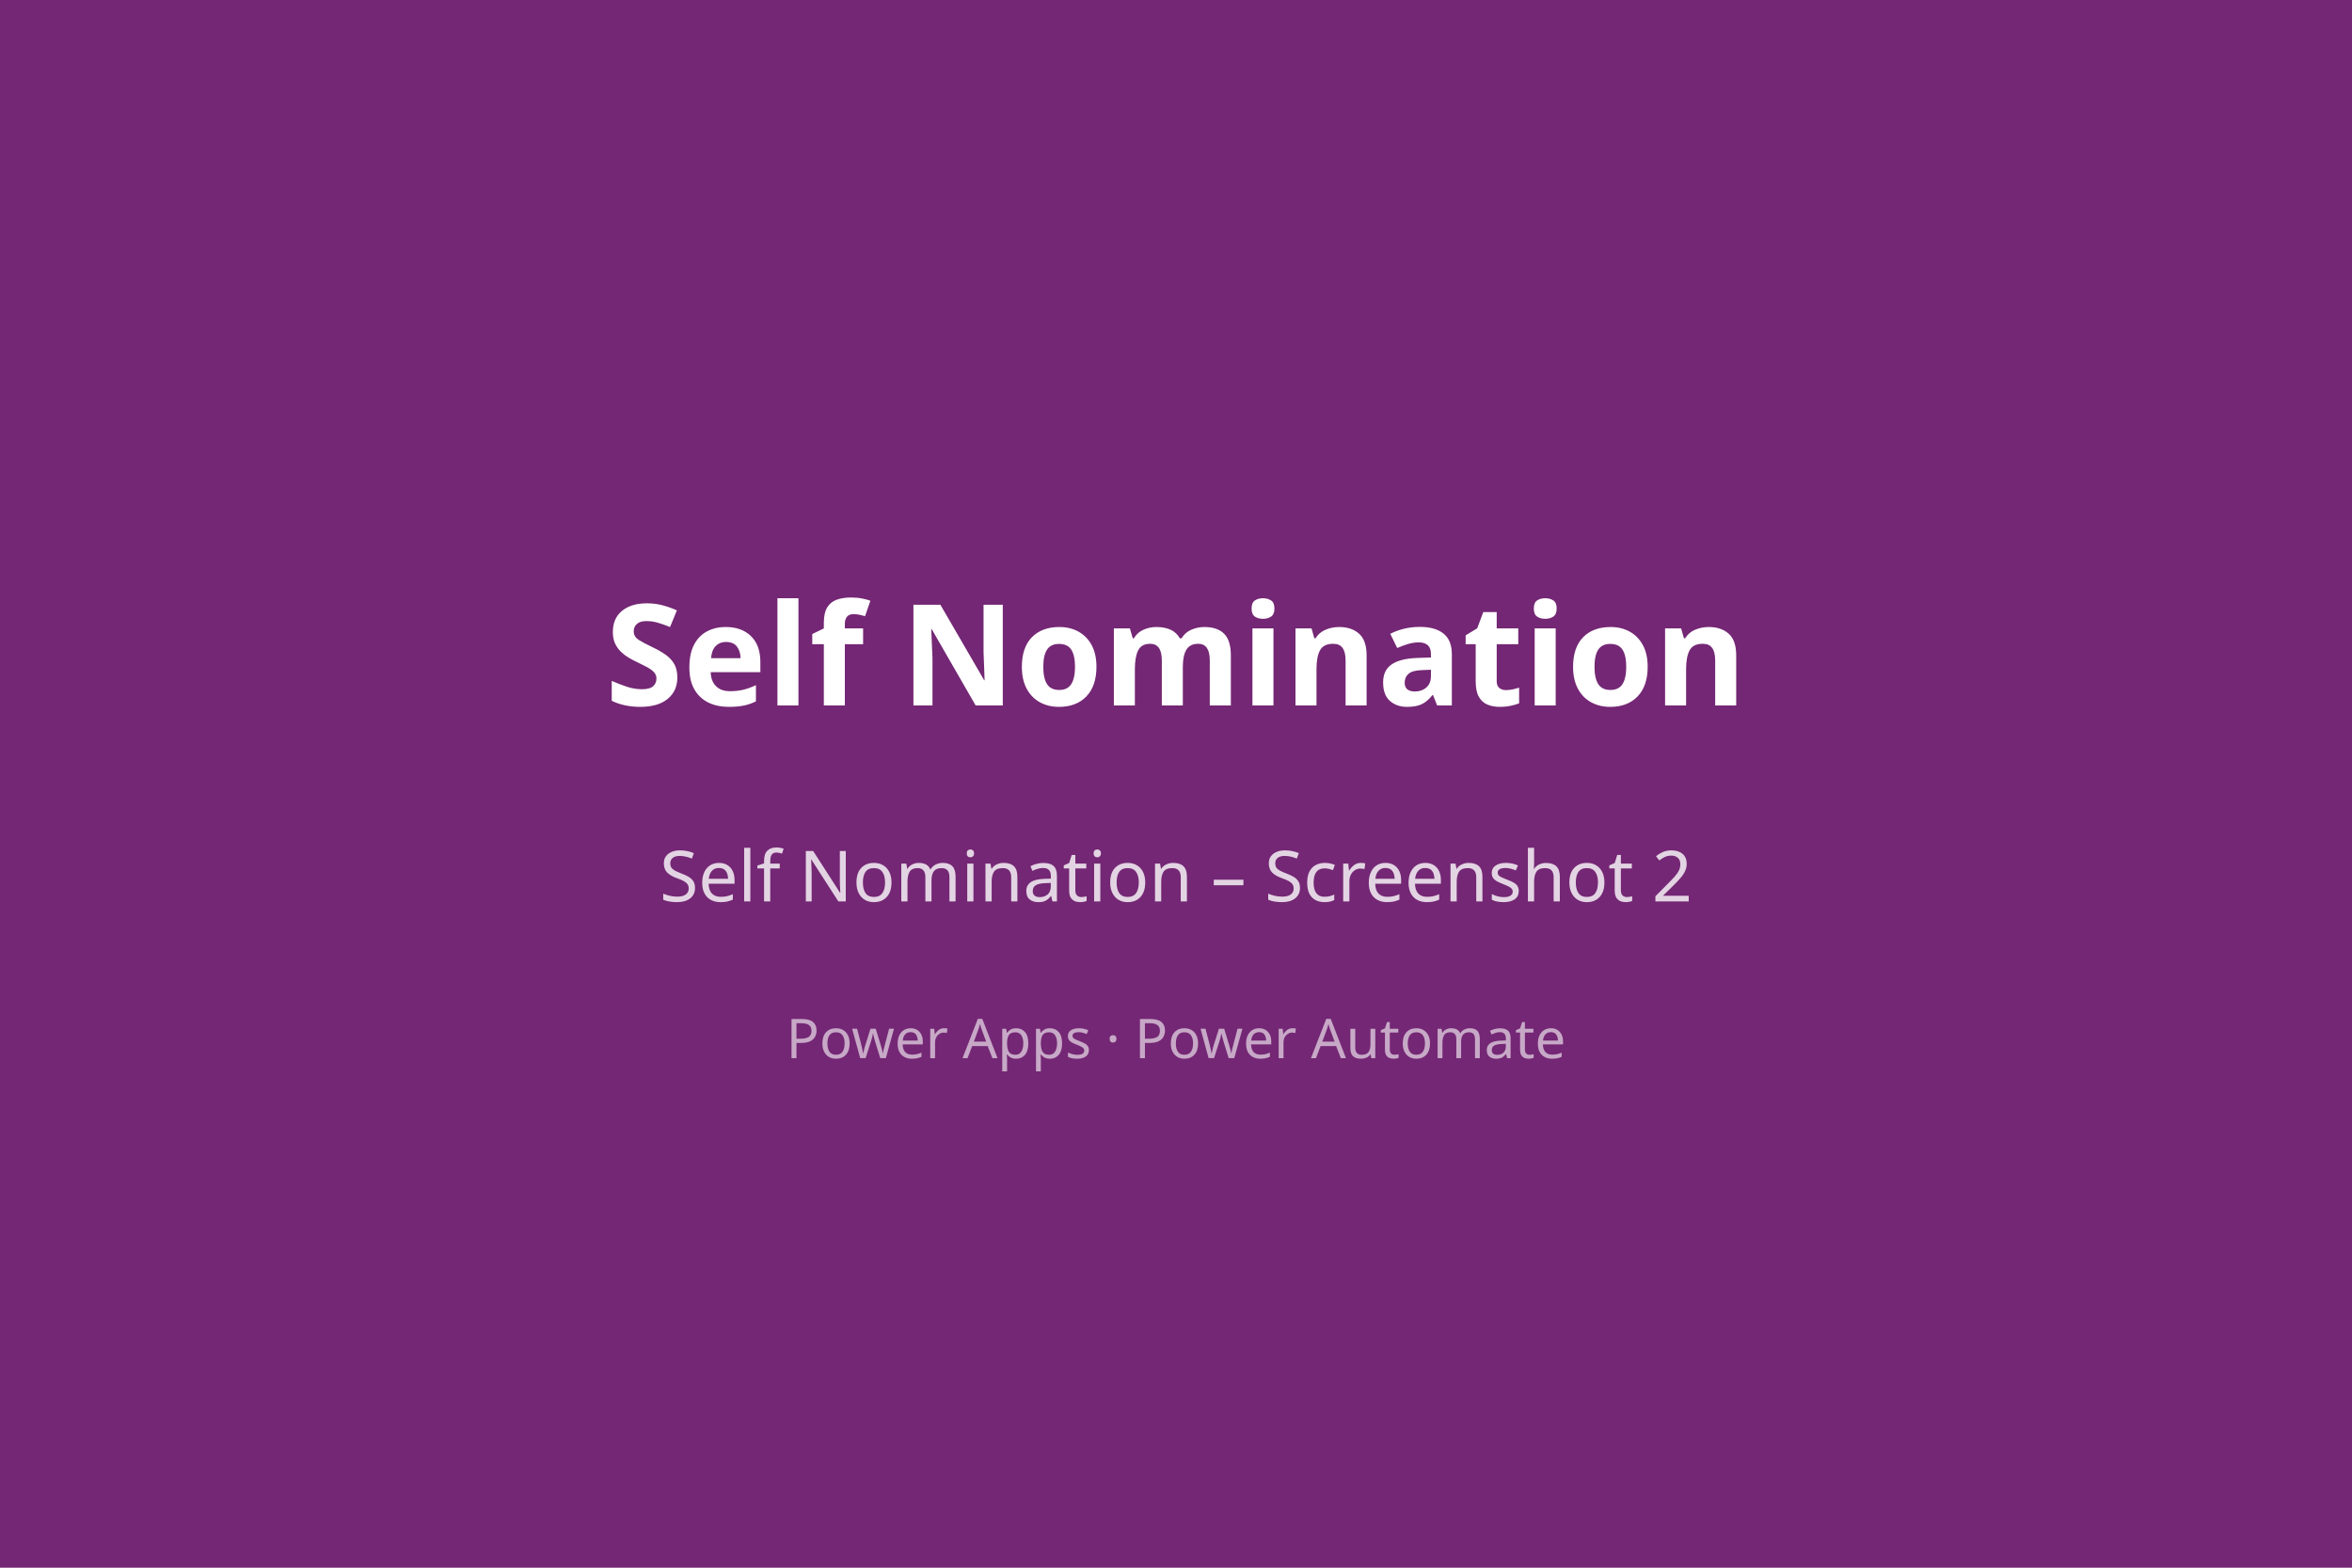
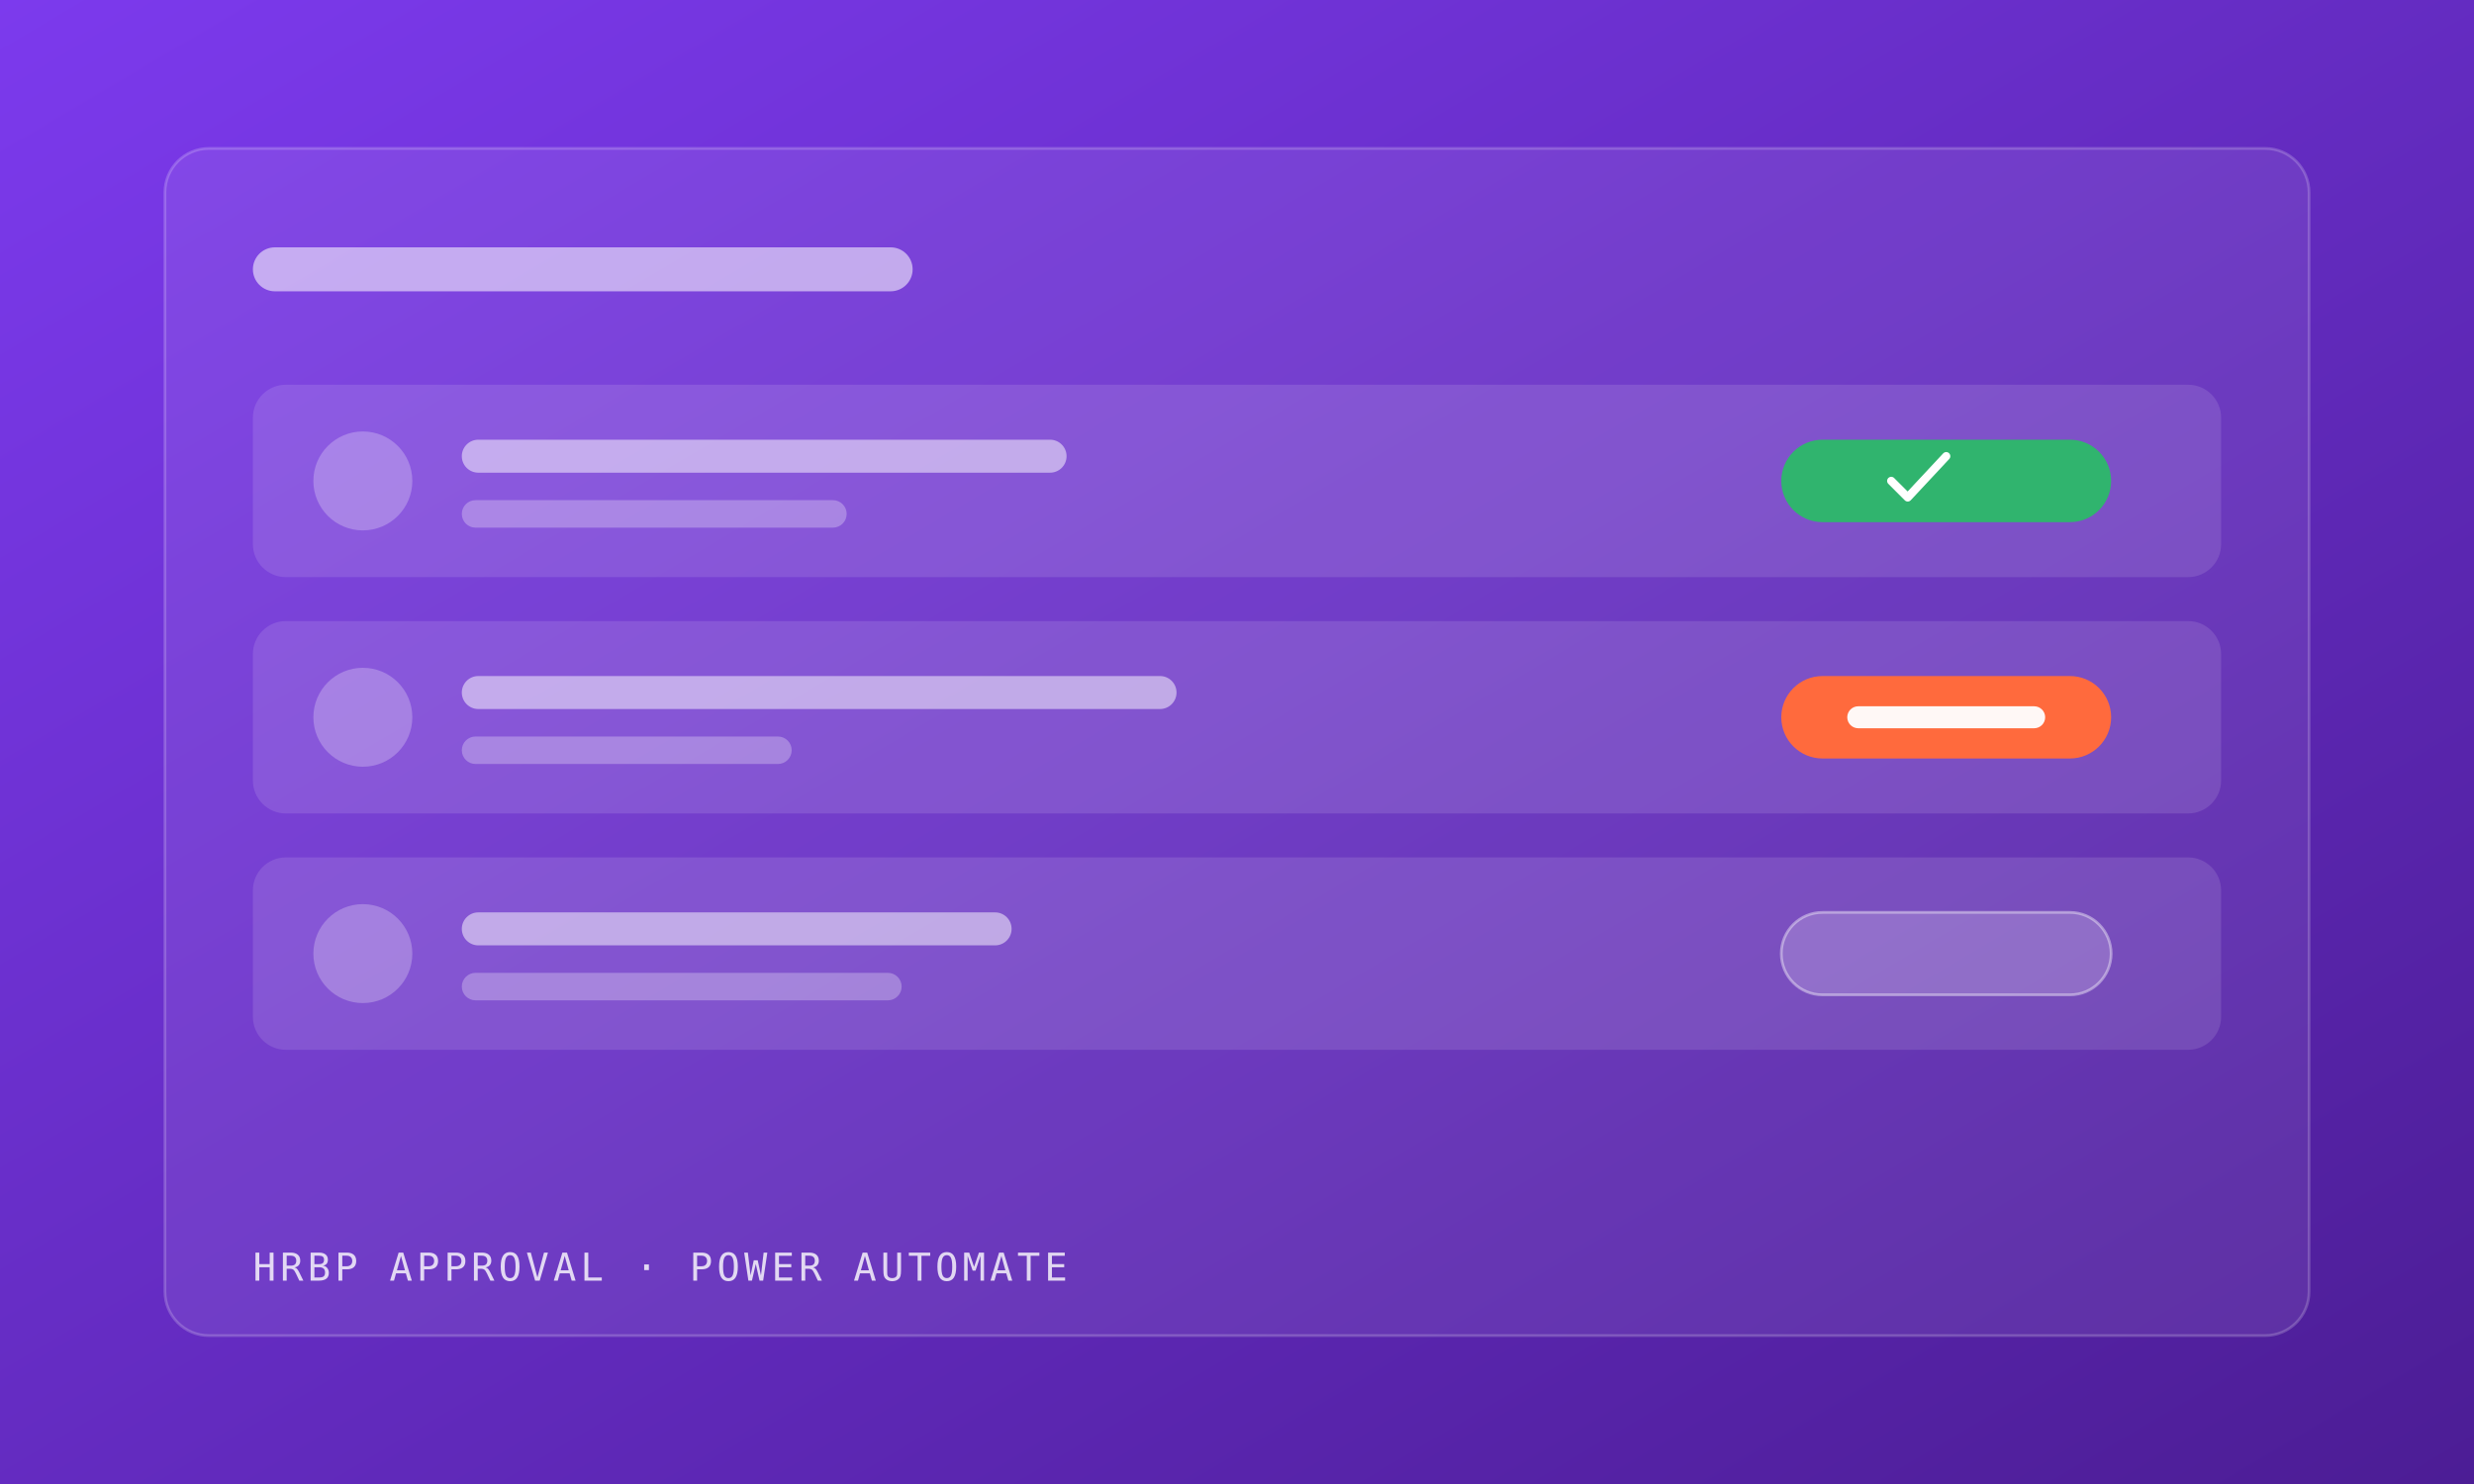
- <svg xmlns="http://www.w3.org/2000/svg" width="600" height="400" viewBox="0 0 600 400">
-   <rect width="600" height="400" fill="#742774" />
-   <text x="300" y="180" font-family="Segoe UI,sans-serif" font-size="36" font-weight="bold" fill="white" text-anchor="middle">Self Nomination</text>
-   <text x="300" y="230" font-family="Segoe UI,sans-serif" font-size="18" fill="rgba(255,255,255,0.8)" text-anchor="middle">Self Nomination – Screenshot 2</text>
-   <text x="300" y="270" font-family="Segoe UI,sans-serif" font-size="14" fill="rgba(255,255,255,0.6)" text-anchor="middle">Power Apps · Power Automate</text>
+ <svg xmlns="http://www.w3.org/2000/svg" width="900" height="540" viewBox="0 0 900 540" role="img" aria-label="Self Nomination — approval queue screen">
+   <defs>
+     <linearGradient id="g72" x1="0" y1="0" x2="1" y2="1">
+       <stop offset="0" stop-color="#7c3aed" />
+       <stop offset="1" stop-color="#4c1d95" />
+     </linearGradient>
+   </defs>
+   <rect width="900" height="540" fill="url(#g72)" />
+   <rect x="60" y="54" width="780" height="432" rx="16" fill="rgba(255,255,255,0.08)" stroke="rgba(255,255,255,0.2)" />
+   <rect x="92" y="90" width="240" height="16" rx="8" fill="rgba(255,255,255,0.55)" />
+   <g font-family="ui-monospace,Consolas,monospace">
+     <g>
+       <rect x="92" y="140" width="716" height="70" rx="12" fill="rgba(255,255,255,0.12)" />
+       <circle cx="132" cy="175" r="18" fill="rgba(255,255,255,0.25)" />
+       <rect x="168" y="160" width="220" height="12" rx="6" fill="rgba(255,255,255,0.5)" />
+       <rect x="168" y="182" width="140" height="10" rx="5" fill="rgba(255,255,255,0.28)" />
+       <rect x="648" y="160" width="120" height="30" rx="15" fill="#22c55e" opacity="0.85" />
+       <path d="M688 175 l6 6 l14 -15" fill="none" stroke="#fff" stroke-width="3" stroke-linecap="round" stroke-linejoin="round" />
+     </g>
+     <g transform="translate(0,86)">
+       <rect x="92" y="140" width="716" height="70" rx="12" fill="rgba(255,255,255,0.12)" />
+       <circle cx="132" cy="175" r="18" fill="rgba(255,255,255,0.25)" />
+       <rect x="168" y="160" width="260" height="12" rx="6" fill="rgba(255,255,255,0.5)" />
+       <rect x="168" y="182" width="120" height="10" rx="5" fill="rgba(255,255,255,0.28)" />
+       <rect x="648" y="160" width="120" height="30" rx="15" fill="#ff6a3d" />
+       <rect x="672" y="171" width="72" height="8" rx="4" fill="rgba(255,255,255,0.95)" />
+     </g>
+     <g transform="translate(0,172)">
+       <rect x="92" y="140" width="716" height="70" rx="12" fill="rgba(255,255,255,0.12)" />
+       <circle cx="132" cy="175" r="18" fill="rgba(255,255,255,0.25)" />
+       <rect x="168" y="160" width="200" height="12" rx="6" fill="rgba(255,255,255,0.5)" />
+       <rect x="168" y="182" width="160" height="10" rx="5" fill="rgba(255,255,255,0.28)" />
+       <rect x="648" y="160" width="120" height="30" rx="15" fill="rgba(255,255,255,0.18)" stroke="rgba(255,255,255,0.4)" />
+     </g>
+   </g>
+   <text x="92" y="466" font-family="ui-monospace,Consolas,monospace" font-size="14" letter-spacing="1.5" fill="rgba(255,255,255,0.8)">HRBP APPROVAL · POWER AUTOMATE</text>
</svg>
